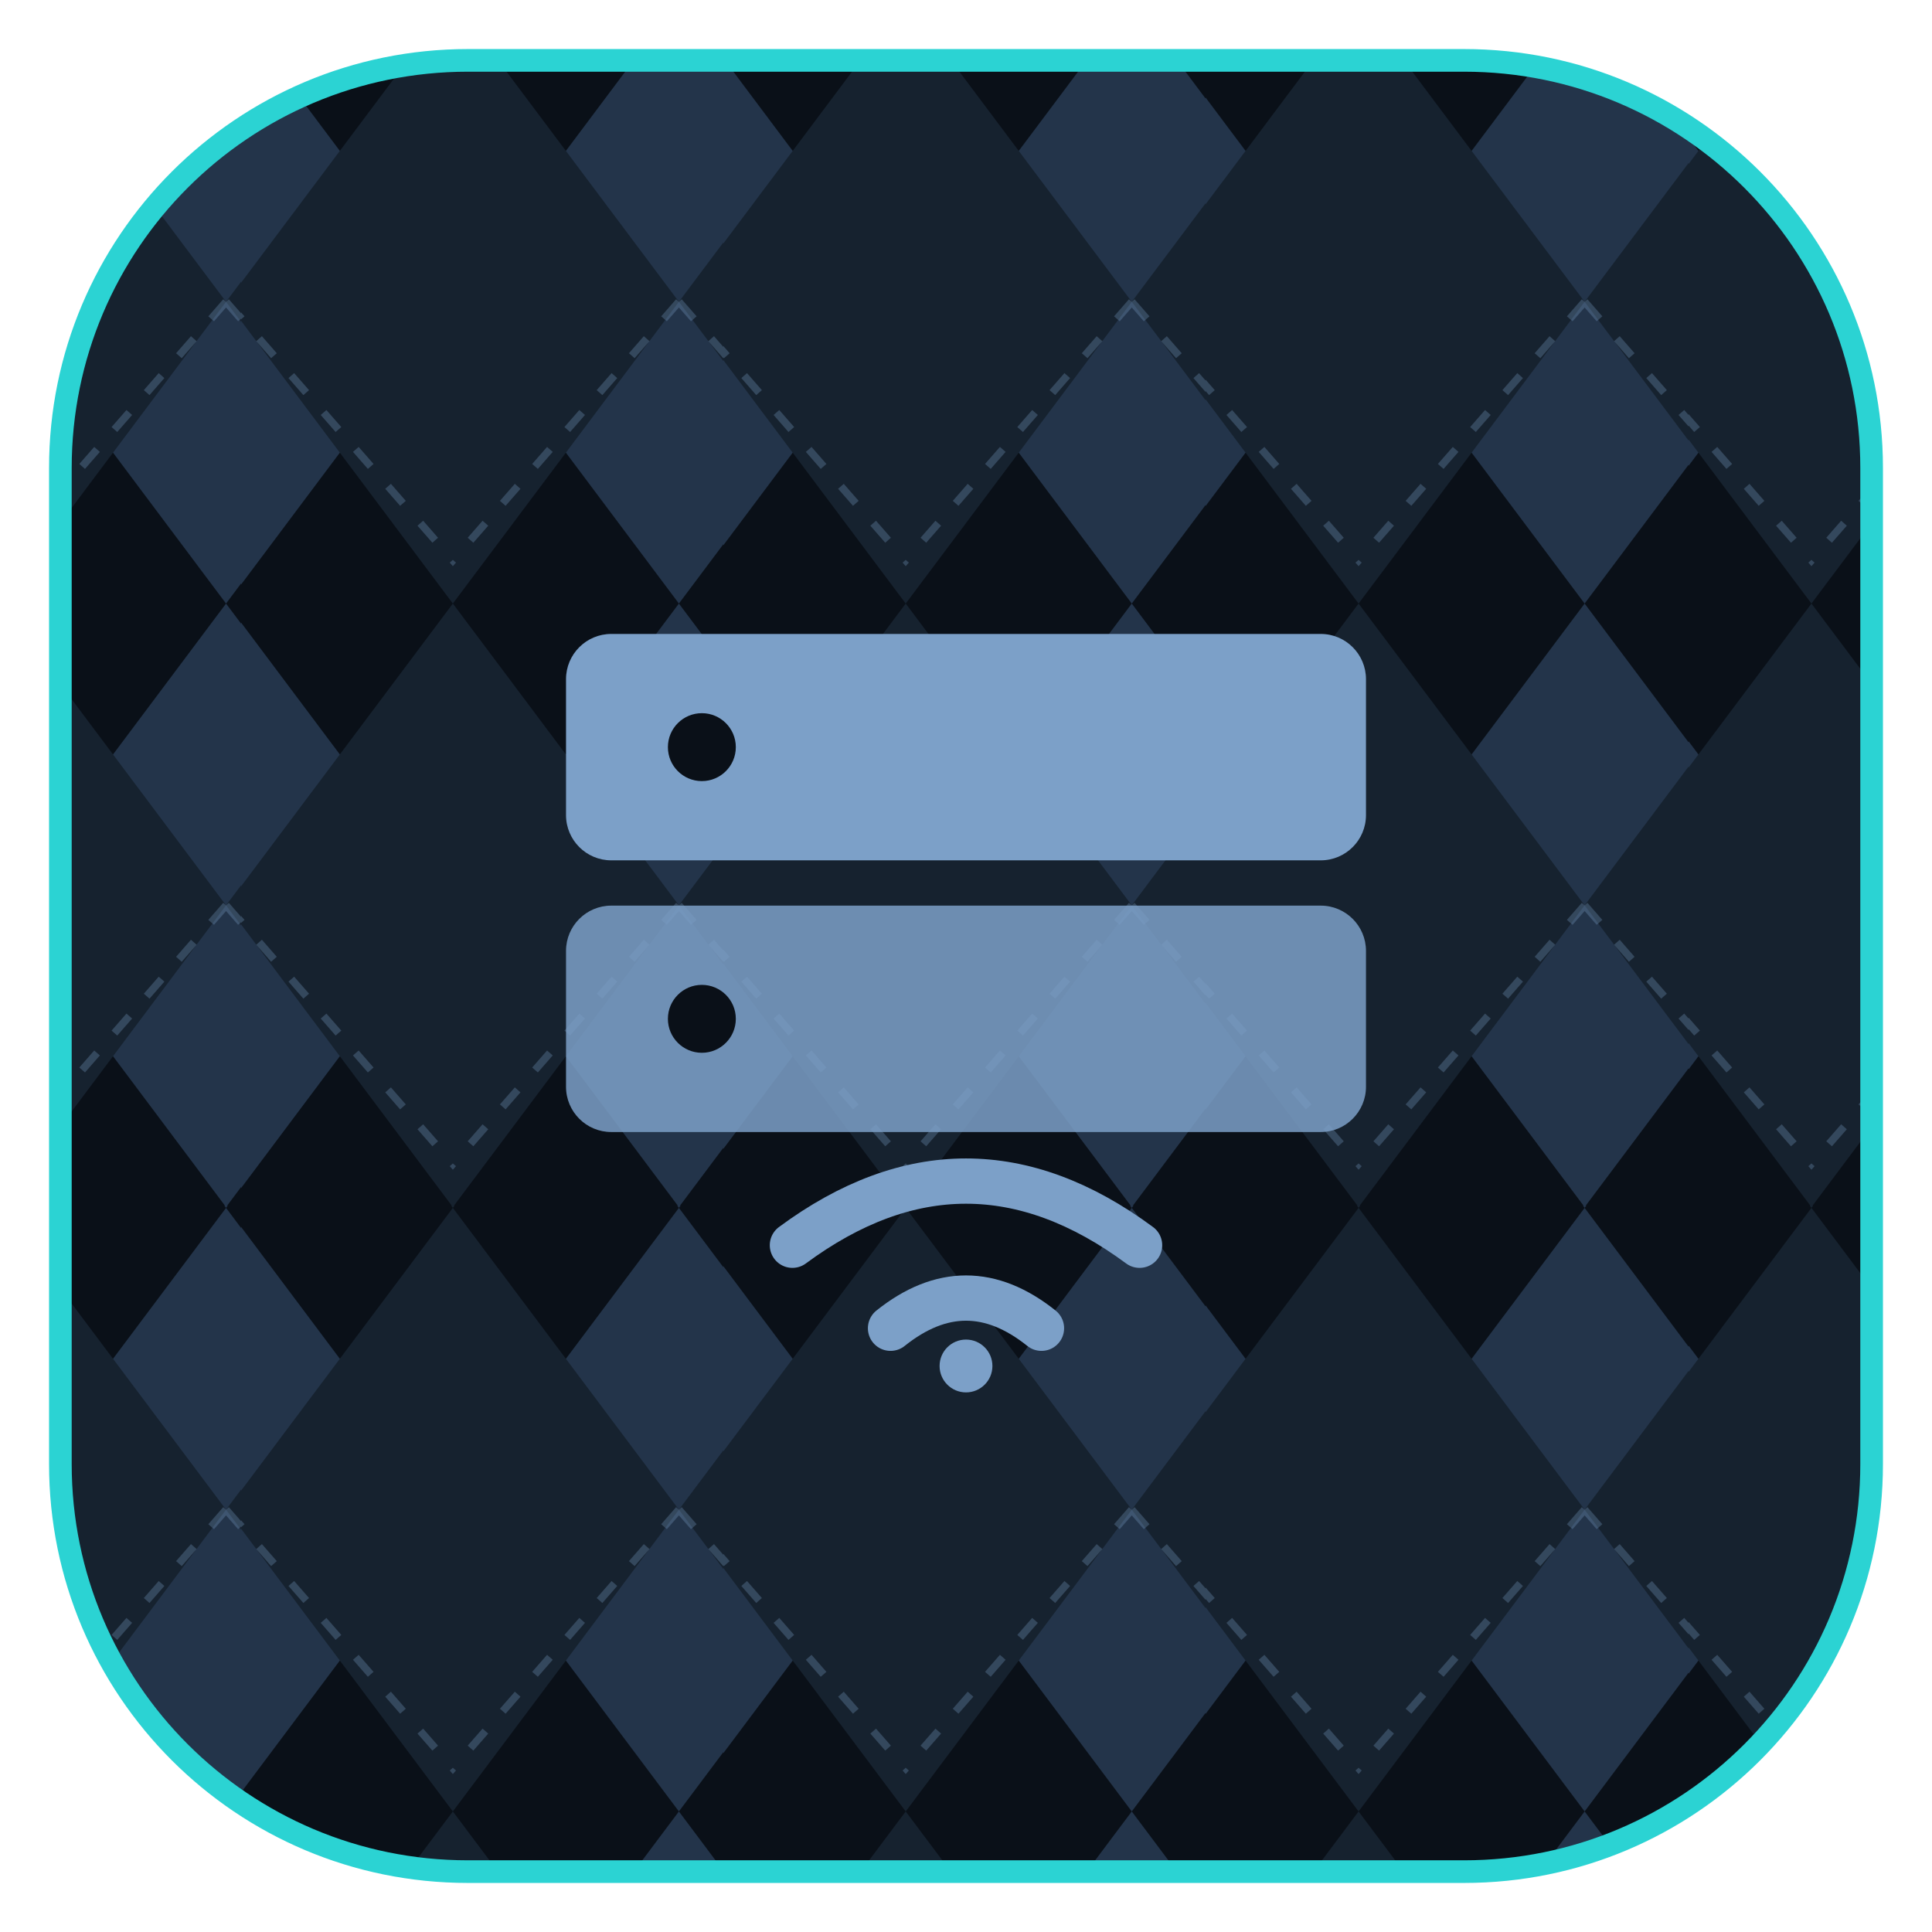
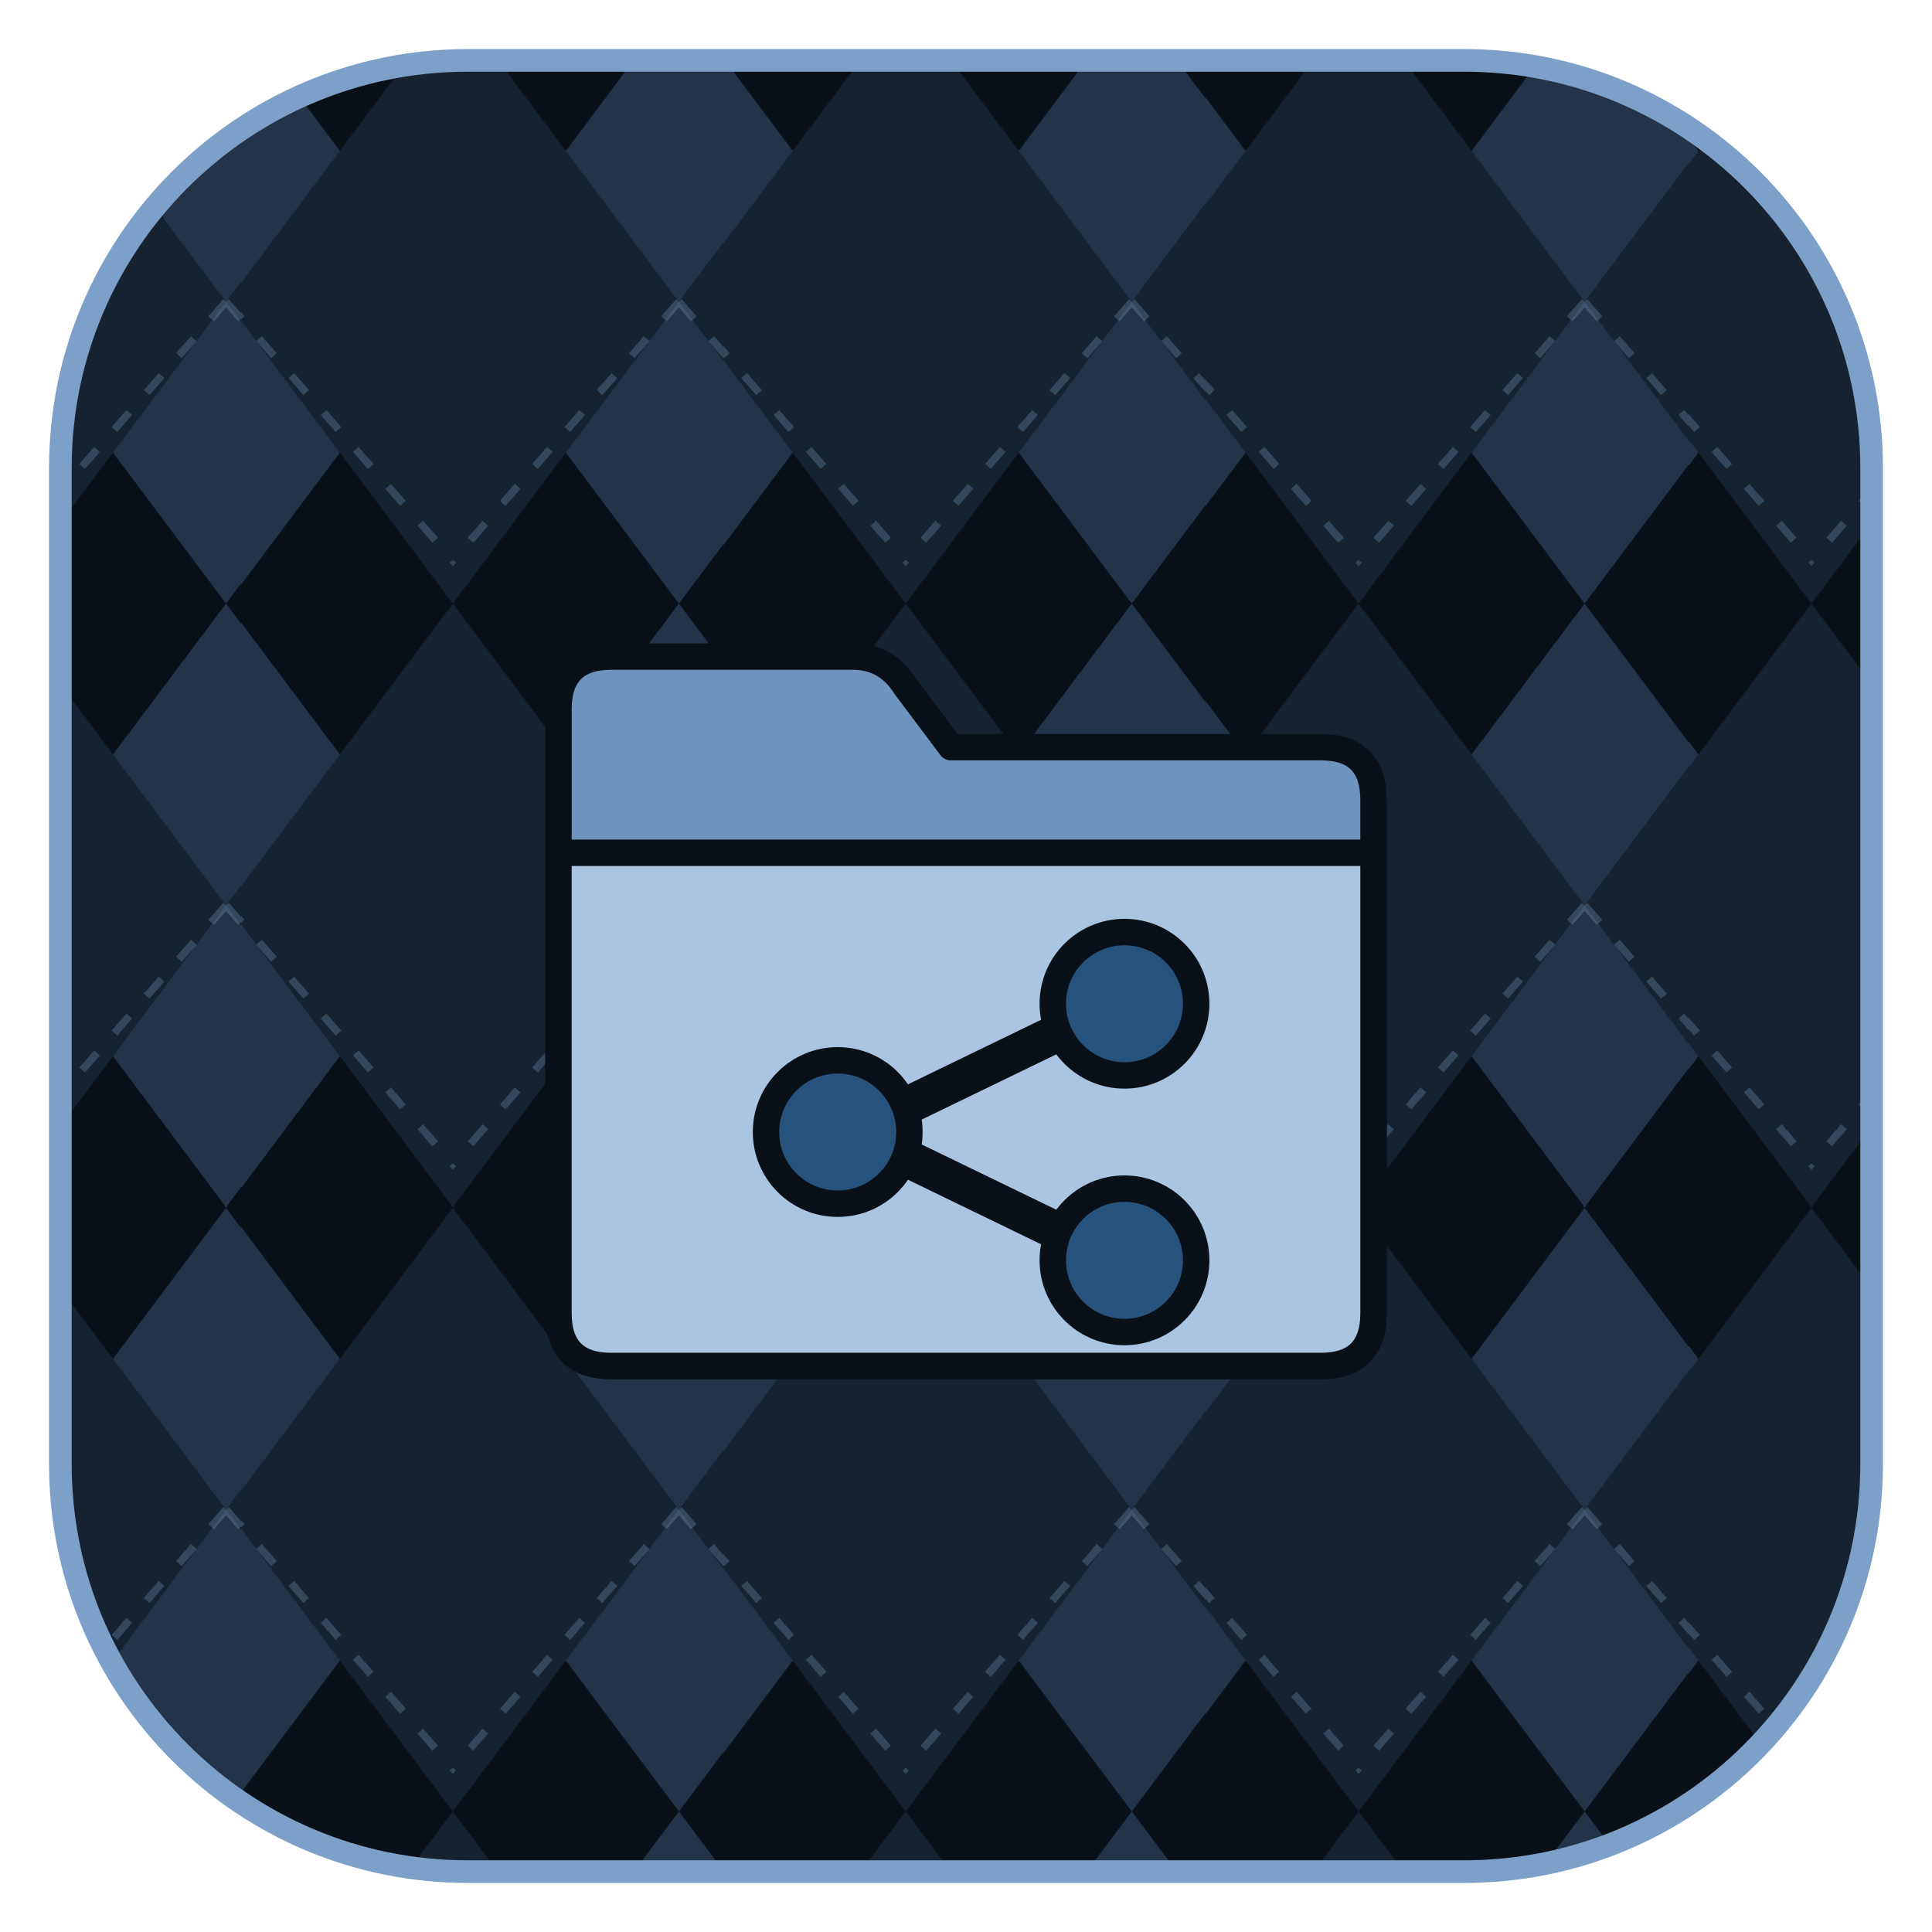
<svg xmlns="http://www.w3.org/2000/svg" viewBox="0 0 512 512" width="512" height="512">
  <defs>
    <clipPath id="tile">
      <rect x="16" y="16" width="480" height="480" rx="108" />
    </clipPath>
    <pattern id="argyle" width="120" height="160" patternUnits="userSpaceOnUse">
      <rect width="120" height="160" fill="#0A1018" />
      <polygon points="60,0 120,80 60,160 0,80" fill="#23344A" />
      <polygon points="0,0 60,80 0,160" fill="#16222F" />
      <polygon points="120,0 60,80 120,160" fill="#16222F" />
      <g stroke="#7CA0C8" stroke-width="2" opacity="0.30" stroke-dasharray="6 7">
        <path d="M60 -80 L200 80 M60 -80 L-80 80 M60 80 L200 240 M60 80 L-80 240 M60 240 L200 400 M60 240 L-80 400" />
      </g>
    </pattern>
  </defs>
  <g clip-path="url(#tile)">
    <rect x="16" y="16" width="480" height="480" fill="url(#argyle)" />
  </g>
-   <rect x="16" y="16" width="480" height="480" rx="108" fill="none" stroke="#2BD3D3" stroke-width="6" />
-   <g fill="#7CA0C8">
-     <rect x="150" y="168" width="212" height="60" rx="12" />
-     <rect x="150" y="240" width="212" height="60" rx="12" opacity="0.85" />
-     <circle cx="186" cy="198" r="9" fill="#0A1018" />
-     <circle cx="186" cy="270" r="9" fill="#0A1018" />
-     <g fill="none" stroke="#7CA0C8" stroke-width="12" stroke-linecap="round">
-       <path d="M210 330 q46 -34 92 0" />
-       <path d="M236 352 q20 -16 40 0" />
-     </g>
-     <circle cx="256" cy="362" r="7" fill="#7CA0C8" />
+   <rect x="16" y="16" width="480" height="480" rx="108" fill="none" stroke="#7CA0C8" stroke-width="6" />
+   <g stroke="#0A1018" stroke-width="7" stroke-linejoin="round">
+     <path d="M148 188 Q148 174 162 174 L226 174 Q235 174 240 182 L252 198 L350 198              Q364 198 364 212 L364 348 Q364 362 350 362 L162 362 Q148 362 148 348 Z" fill="#6E93BC" />
+     <path d="M148 226 L364 226 L364 348 Q364 362 350 362 L162 362 Q148 362 148 348 Z" fill="#A9C5E1" />
+   </g>
+   <g stroke="#0A1018" stroke-width="10" stroke-linecap="round">
+     <line x1="226" y1="300" x2="292" y2="268" />
+     <line x1="226" y1="300" x2="292" y2="332" />
+   </g>
+   <g fill="#26527C" stroke="#0A1018" stroke-width="7">
+     <circle cx="222" cy="300" r="19" />
+     <circle cx="298" cy="266" r="19" />
+     <circle cx="298" cy="334" r="19" />
  </g>
</svg>
